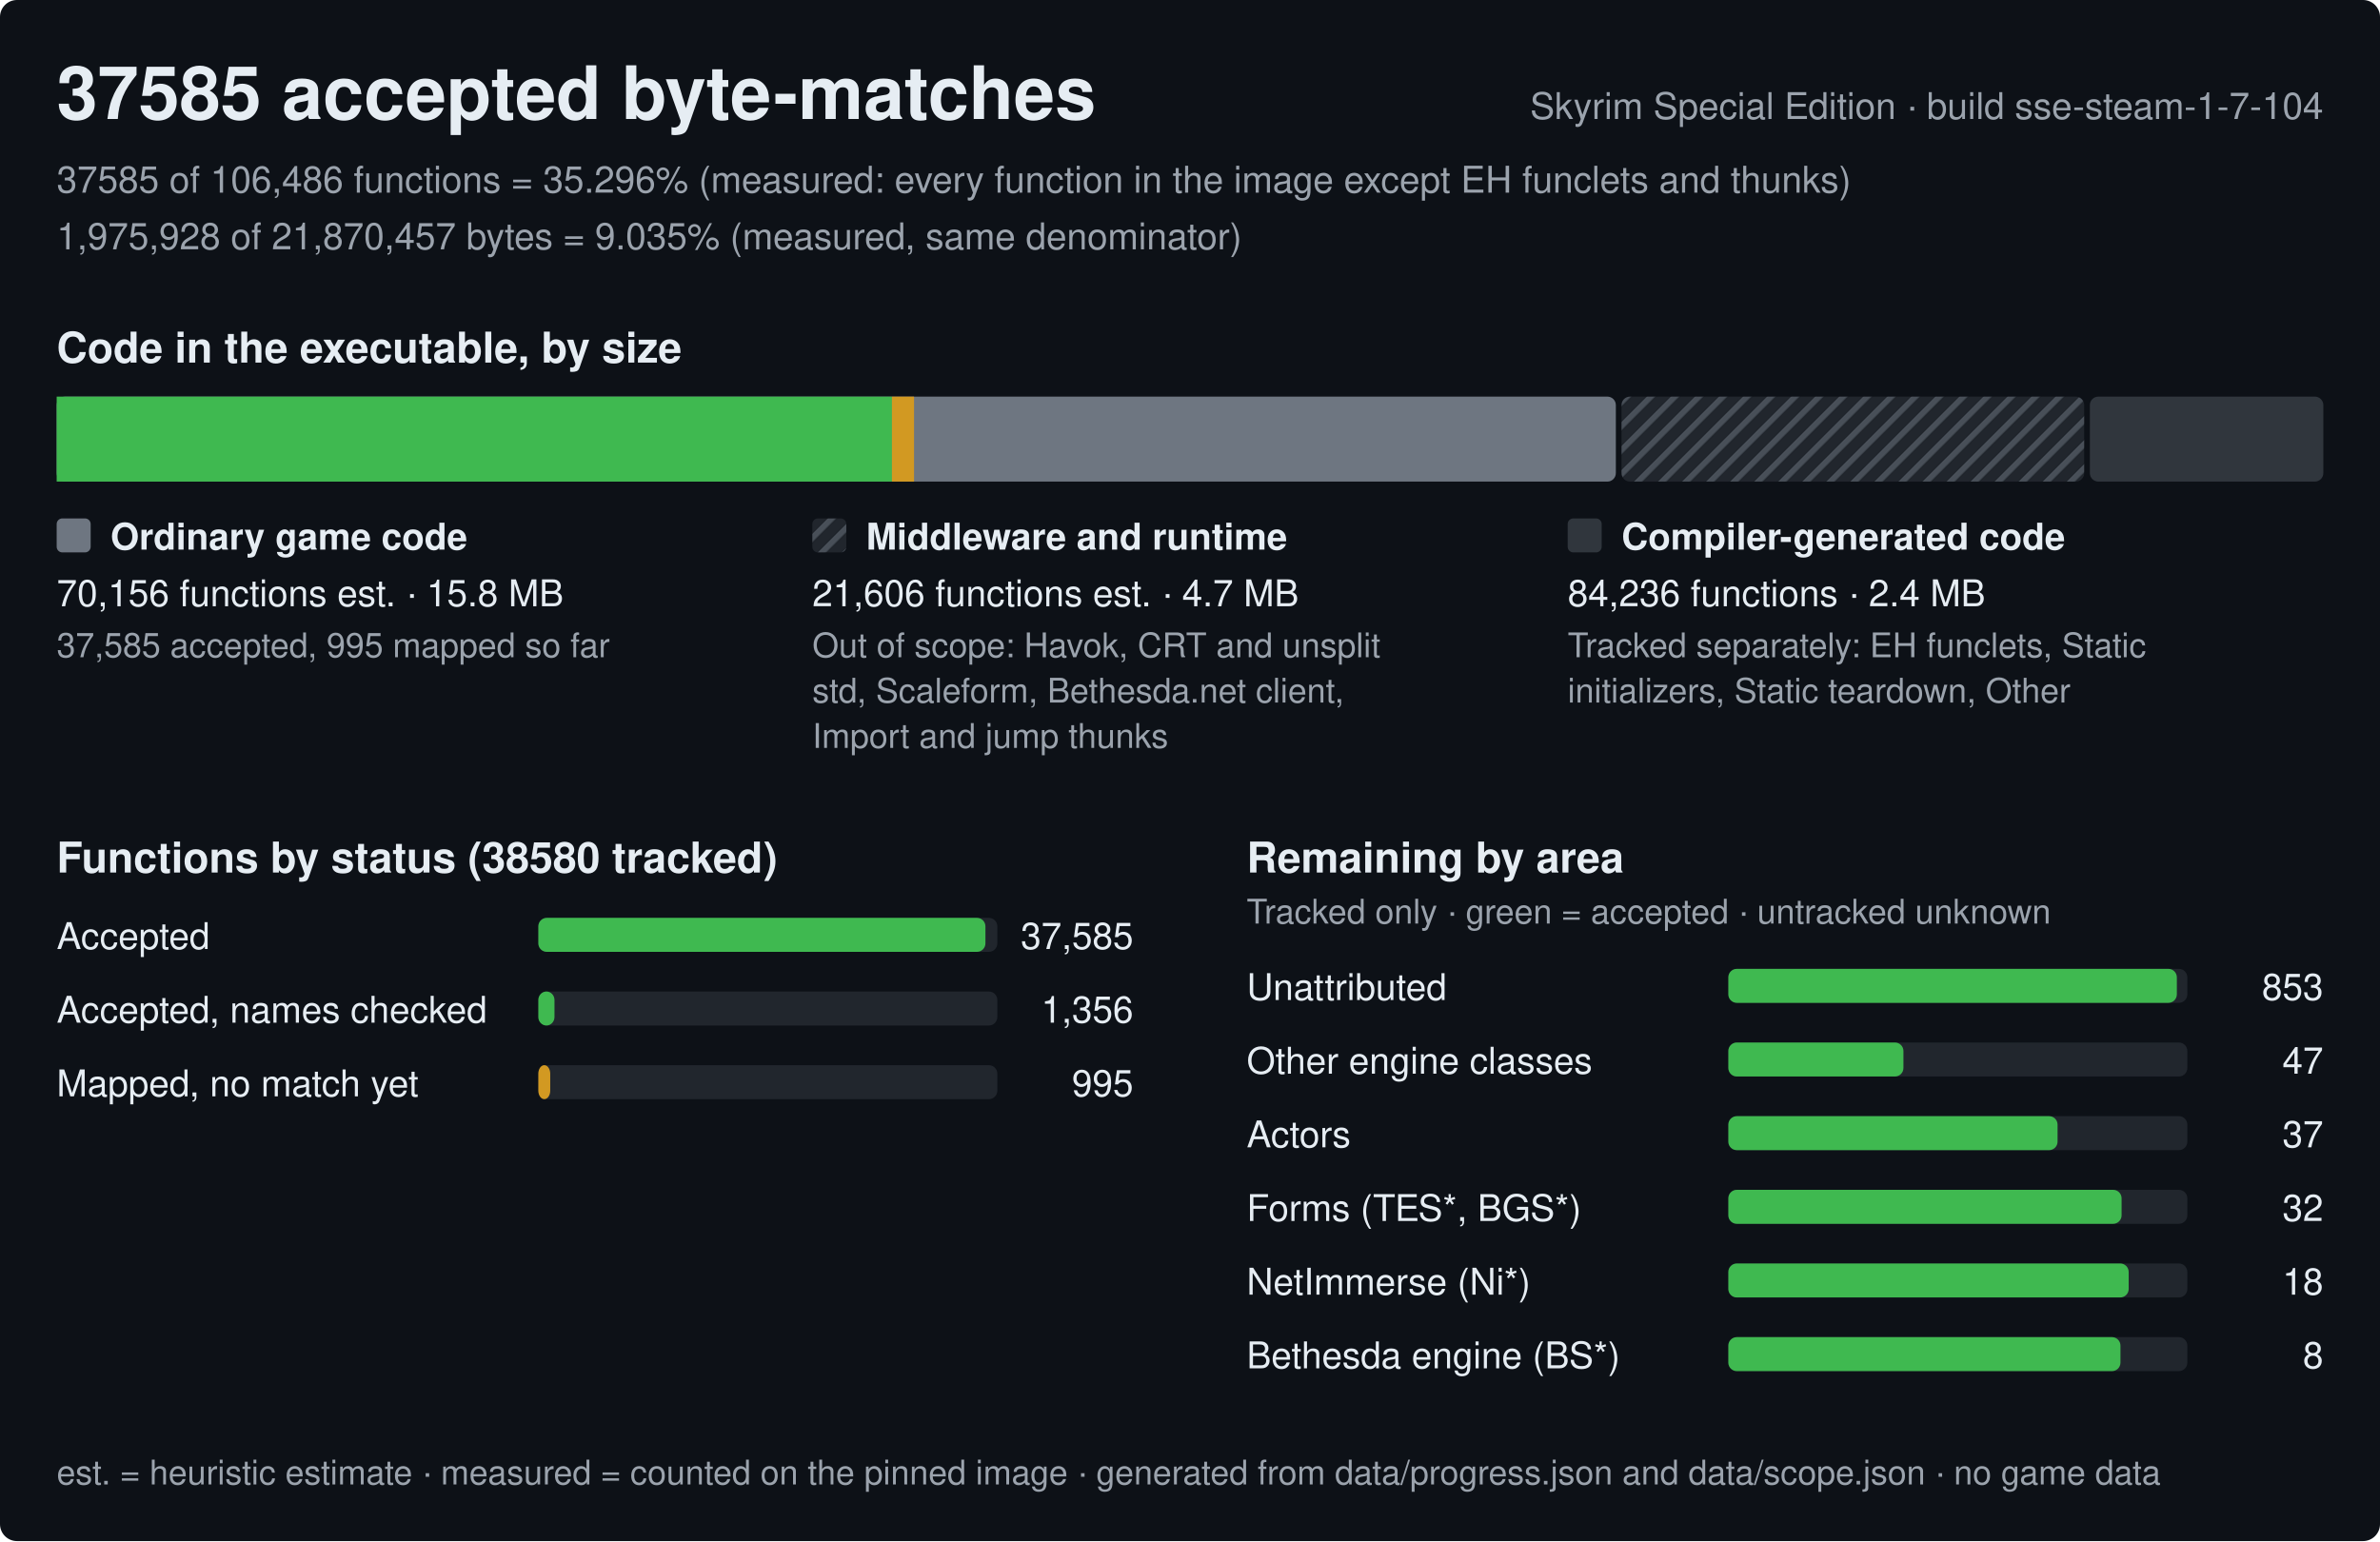
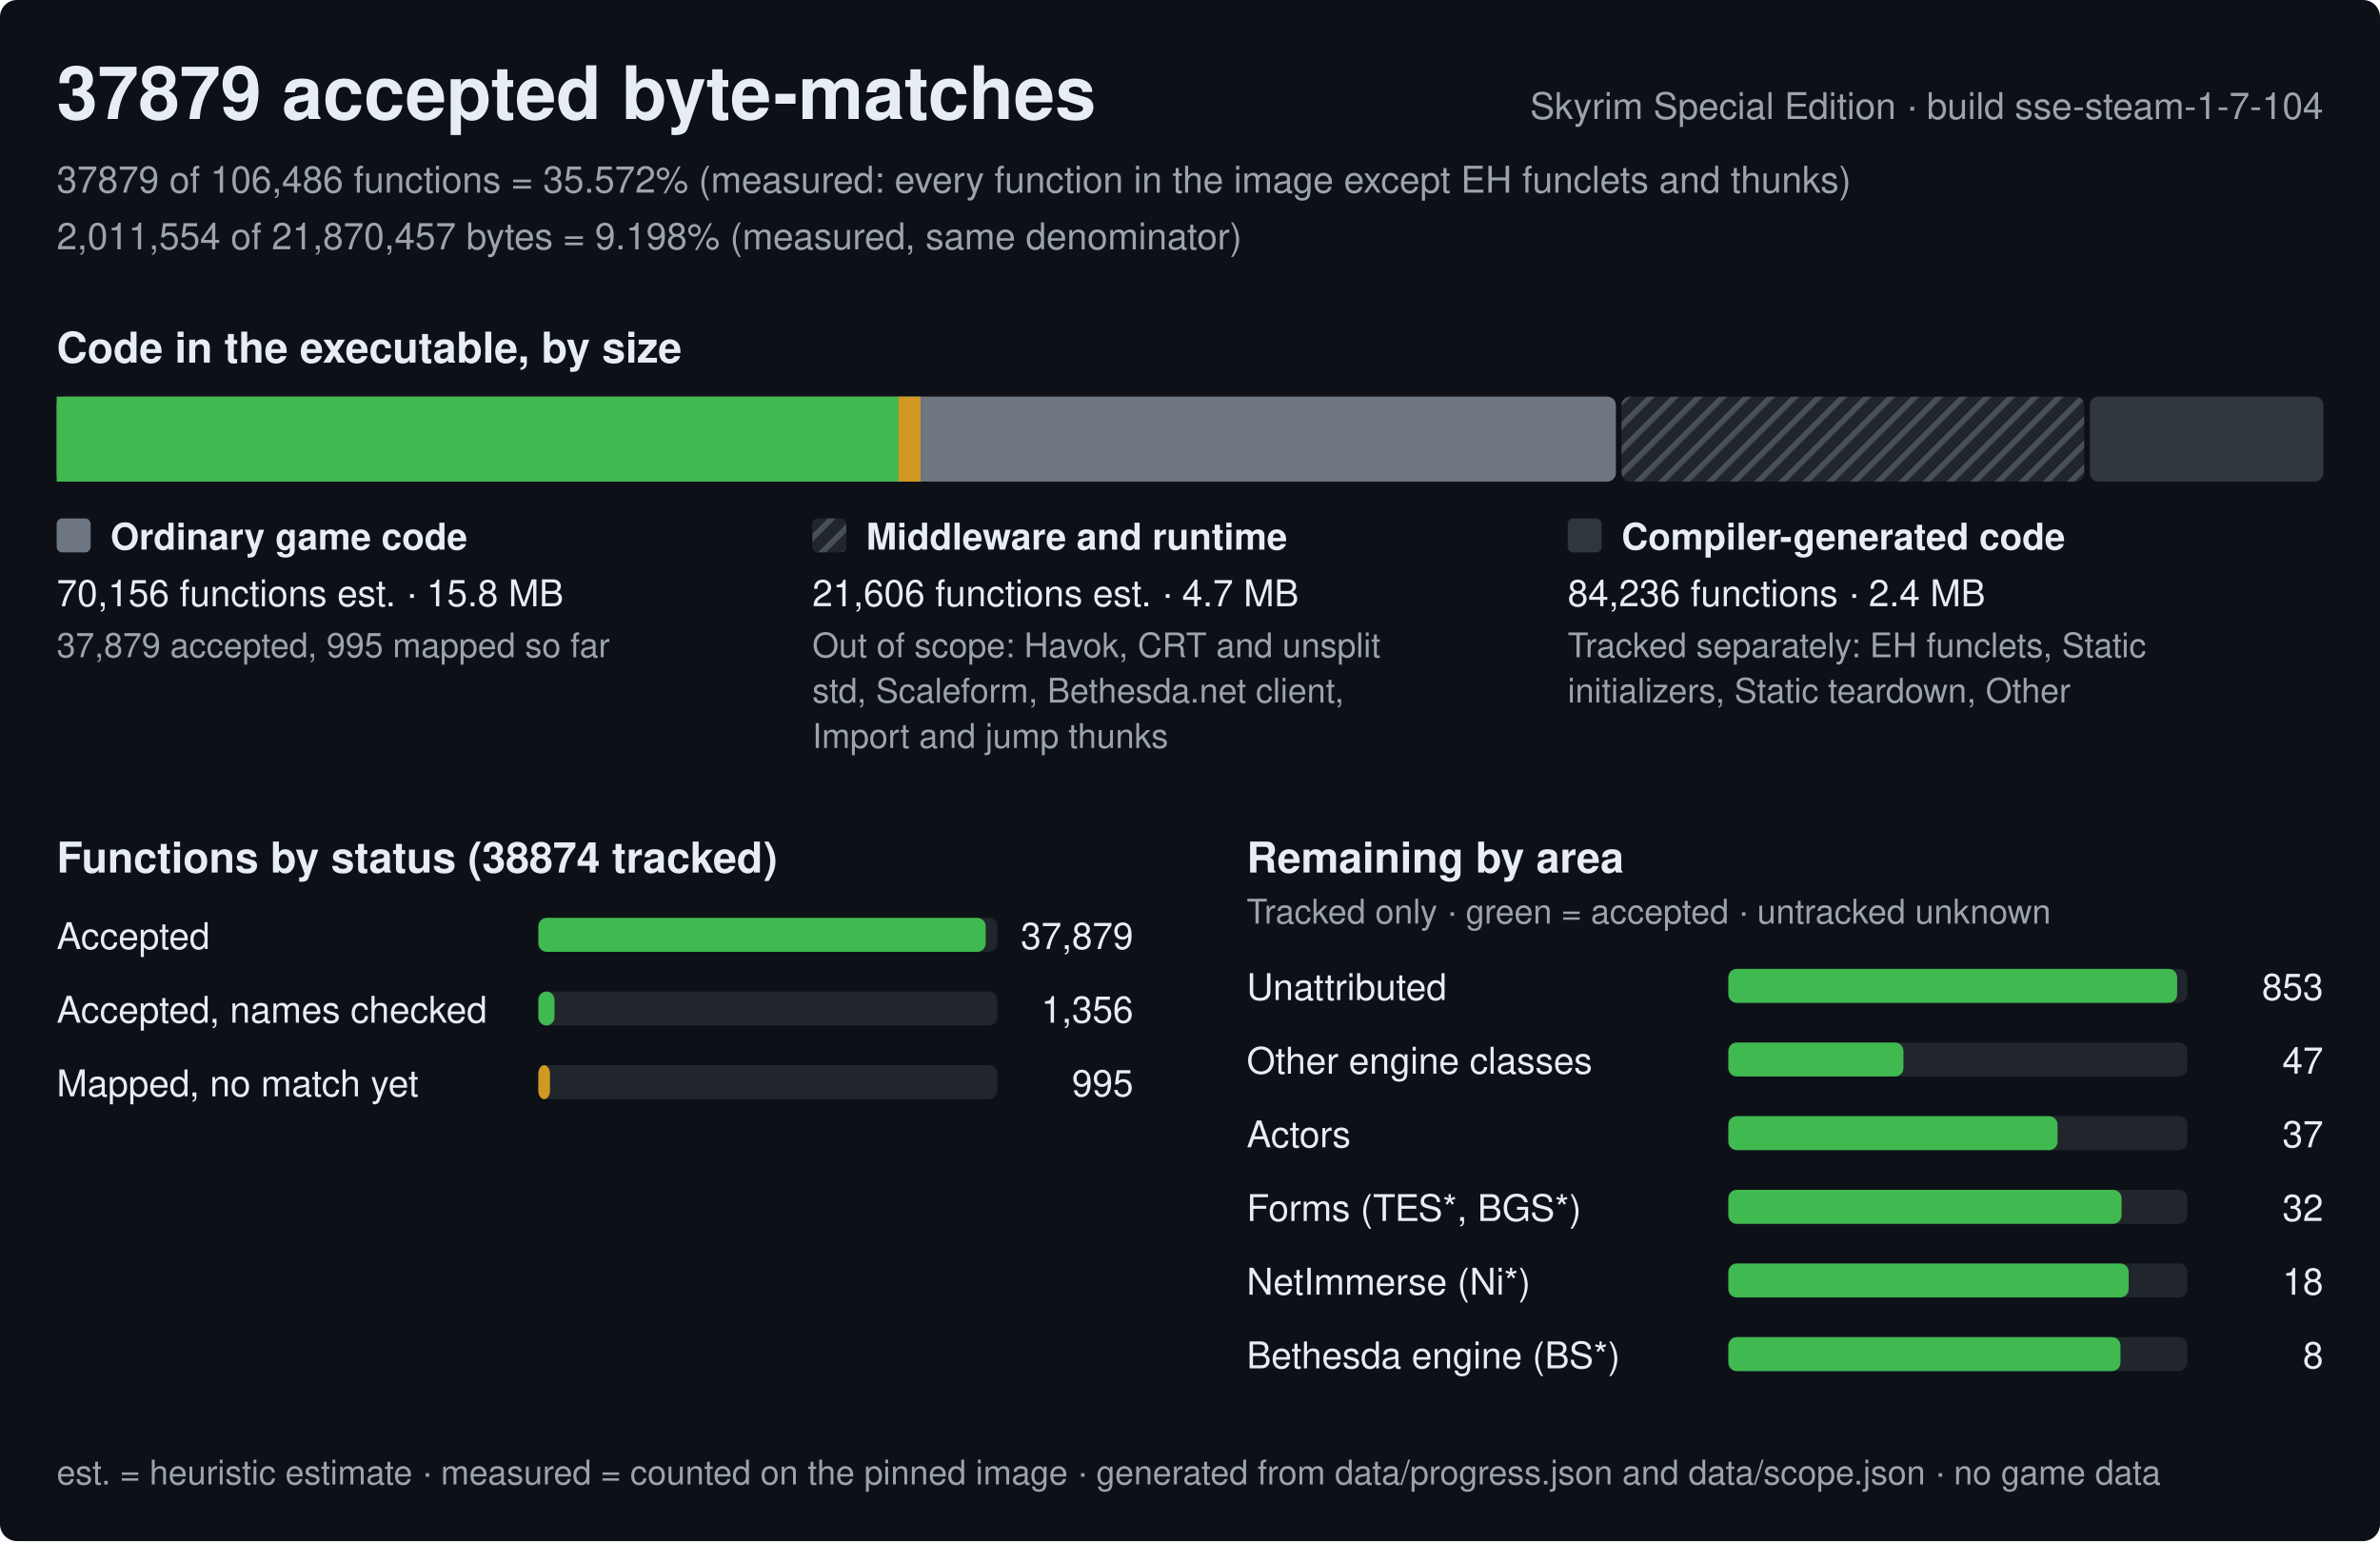
<svg xmlns="http://www.w3.org/2000/svg" width="840" height="544" viewBox="0 0 840 544" role="img" aria-label="Progress of the Skyrim Special Edition byte-matching reconstruction, build sse-steam-1-7-104">
  <style>text{font-family:-apple-system,BlinkMacSystemFont,'Segoe UI',Helvetica,Arial,sans-serif;fill:#e6edf3;white-space:pre}.h{font-size:26px;font-weight:600}.st{font-size:15px;font-weight:600}.lb{font-size:13px;font-weight:600}.bl{font-size:12px;font-weight:600;stroke:#0d1117;stroke-width:3px;paint-order:stroke;stroke-linejoin:round}.rl{font-size:13px}.fn{font-size:12px;fill:#9ba3ad}.mu{fill:#9ba3ad}</style>
  <defs>
    <pattern id="hx" width="6" height="6" patternUnits="userSpaceOnUse" patternTransform="rotate(45)">
      <rect width="6" height="6" fill="#21262d" />
      <rect width="2" height="6" fill="#484f58" />
    </pattern>
  </defs>
  <rect width="840" height="544" rx="6" fill="#0d1117" />
-   <text x="20" y="42" class="h">37585 accepted byte-matches</text>
+   <text x="20" y="42" class="h">37879 accepted byte-matches</text>
  <text x="820" y="42" class="rl mu" text-anchor="end">Skyrim Special Edition · build sse-steam-1-7-104</text>
-   <text x="20" y="68" class="rl mu">37585 of 106,486 functions = 35.296% (measured: every function in the image except EH funclets and thunks)</text>
-   <text x="20" y="88" class="rl mu">1,975,928 of 21,870,457 bytes = 9.035% (measured, same denominator)</text>
+   <text x="20" y="68" class="rl mu">37879 of 106,486 functions = 35.572% (measured: every function in the image except EH funclets and thunks)</text>
+   <text x="20" y="88" class="rl mu">2,011,554 of 21,870,457 bytes = 9.198% (measured, same denominator)</text>
  <text x="20" y="128" class="st">Code in the executable, by size</text>
  <rect x="20" y="140" width="550.3" height="30" rx="3" fill="#6e7681" />
-   <rect x="20" y="140" width="294.8" height="30" fill="#3fb950" />
-   <rect x="314.8" y="140" width="7.8" height="30" fill="#d29922" />
+   <rect x="20" y="140" width="297.1" height="30" fill="#3fb950" />
+   <rect x="317.1" y="140" width="7.8" height="30" fill="#d29922" />
  <rect x="572.3" y="140" width="163.3" height="30" rx="3" fill="url(#hx)" />
  <rect x="737.6" y="140" width="82.4" height="30" rx="3" fill="#30363d" />
  <rect x="20" y="183" width="12" height="12" rx="2" fill="#6e7681" />
  <text x="39" y="194" class="lb">Ordinary game code</text>
  <text x="20" y="214" class="rl">70,156 functions est. · 15.8 MB</text>
-   <text x="20" y="232" class="fn">37,585 accepted, 995 mapped so far</text>
+   <text x="20" y="232" class="fn">37,879 accepted, 995 mapped so far</text>
  <rect x="286.7" y="183" width="12" height="12" rx="2" fill="url(#hx)" />
  <text x="305.7" y="194" class="lb">Middleware and runtime</text>
  <text x="286.7" y="214" class="rl">21,606 functions est. · 4.7 MB</text>
  <text x="286.7" y="232" class="fn">Out of scope: Havok, CRT and unsplit</text>
  <text x="286.7" y="248" class="fn">std, Scaleform, Bethesda.net client,</text>
  <text x="286.7" y="264" class="fn">Import and jump thunks</text>
  <rect x="553.3" y="183" width="12" height="12" rx="2" fill="#30363d" />
  <text x="572.3" y="194" class="lb">Compiler-generated code</text>
  <text x="553.3" y="214" class="rl">84,236 functions · 2.4 MB</text>
  <text x="553.3" y="232" class="fn">Tracked separately: EH funclets, Static</text>
  <text x="553.3" y="248" class="fn">initializers, Static teardown, Other</text>
-   <text x="20" y="308" class="st">Functions by status (38580 tracked)</text>
+   <text x="20" y="308" class="st">Functions by status (38874 tracked)</text>
  <text x="20" y="335" class="rl">Accepted</text>
  <rect x="190" y="324" width="162.0" height="12" rx="3" fill="#21262d" />
-   <rect x="190" y="324" width="157.8" height="12" rx="3" fill="#3fb950" />
-   <text x="400.0" y="335" class="rl" text-anchor="end">37,585</text>
+   <rect x="190" y="324" width="157.9" height="12" rx="3" fill="#3fb950" />
+   <text x="400.0" y="335" class="rl" text-anchor="end">37,879</text>
  <text x="20" y="361" class="rl">Accepted, names checked</text>
  <rect x="190" y="350" width="162.0" height="12" rx="3" fill="#21262d" />
  <rect x="190" y="350" width="5.7" height="12" rx="3" fill="#3fb950" />
  <text x="400.0" y="361" class="rl" text-anchor="end">1,356</text>
  <text x="20" y="387" class="rl">Mapped, no match yet</text>
  <rect x="190" y="376" width="162.0" height="12" rx="3" fill="#21262d" />
-   <rect x="190" y="376" width="4.2" height="12" rx="3" fill="#d29922" />
+   <rect x="190" y="376" width="4.1" height="12" rx="3" fill="#d29922" />
  <text x="400.0" y="387" class="rl" text-anchor="end">995</text>
  <text x="440.0" y="308" class="st">Remaining by area</text>
  <text x="440.0" y="326" class="fn">Tracked only · green = accepted · untracked unknown</text>
  <text x="440.0" y="353" class="rl">Unattributed</text>
  <rect x="610.0" y="342" width="162.0" height="12" rx="3" fill="#21262d" />
-   <rect x="610.0" y="342" width="158.3" height="12" rx="3" fill="#3fb950" />
+   <rect x="610.0" y="342" width="158.4" height="12" rx="3" fill="#3fb950" />
  <text x="820.0" y="353" class="rl" text-anchor="end">853</text>
  <text x="440.0" y="379" class="rl">Other engine classes</text>
  <rect x="610.0" y="368" width="162.0" height="12" rx="3" fill="#21262d" />
  <rect x="610.0" y="368" width="61.8" height="12" rx="3" fill="#3fb950" />
  <text x="820.0" y="379" class="rl" text-anchor="end">47</text>
  <text x="440.0" y="405" class="rl">Actors</text>
  <rect x="610.0" y="394" width="162.0" height="12" rx="3" fill="#21262d" />
  <rect x="610.0" y="394" width="116.2" height="12" rx="3" fill="#3fb950" />
  <text x="820.0" y="405" class="rl" text-anchor="end">37</text>
  <text x="440.0" y="431" class="rl">Forms (TES*, BGS*)</text>
  <rect x="610.0" y="420" width="162.0" height="12" rx="3" fill="#21262d" />
  <rect x="610.0" y="420" width="138.8" height="12" rx="3" fill="#3fb950" />
  <text x="820.0" y="431" class="rl" text-anchor="end">32</text>
  <text x="440.0" y="457" class="rl">NetImmerse (Ni*)</text>
  <rect x="610.0" y="446" width="162.0" height="12" rx="3" fill="#21262d" />
  <rect x="610.0" y="446" width="141.3" height="12" rx="3" fill="#3fb950" />
  <text x="820.0" y="457" class="rl" text-anchor="end">18</text>
  <text x="440.0" y="483" class="rl">Bethesda engine (BS*)</text>
  <rect x="610.0" y="472" width="162.0" height="12" rx="3" fill="#21262d" />
  <rect x="610.0" y="472" width="138.4" height="12" rx="3" fill="#3fb950" />
  <text x="820.0" y="483" class="rl" text-anchor="end">8</text>
  <text x="20" y="524" class="fn">est. = heuristic estimate · measured = counted on the pinned image · generated from data/progress.json and data/scope.json · no game data</text>
</svg>
